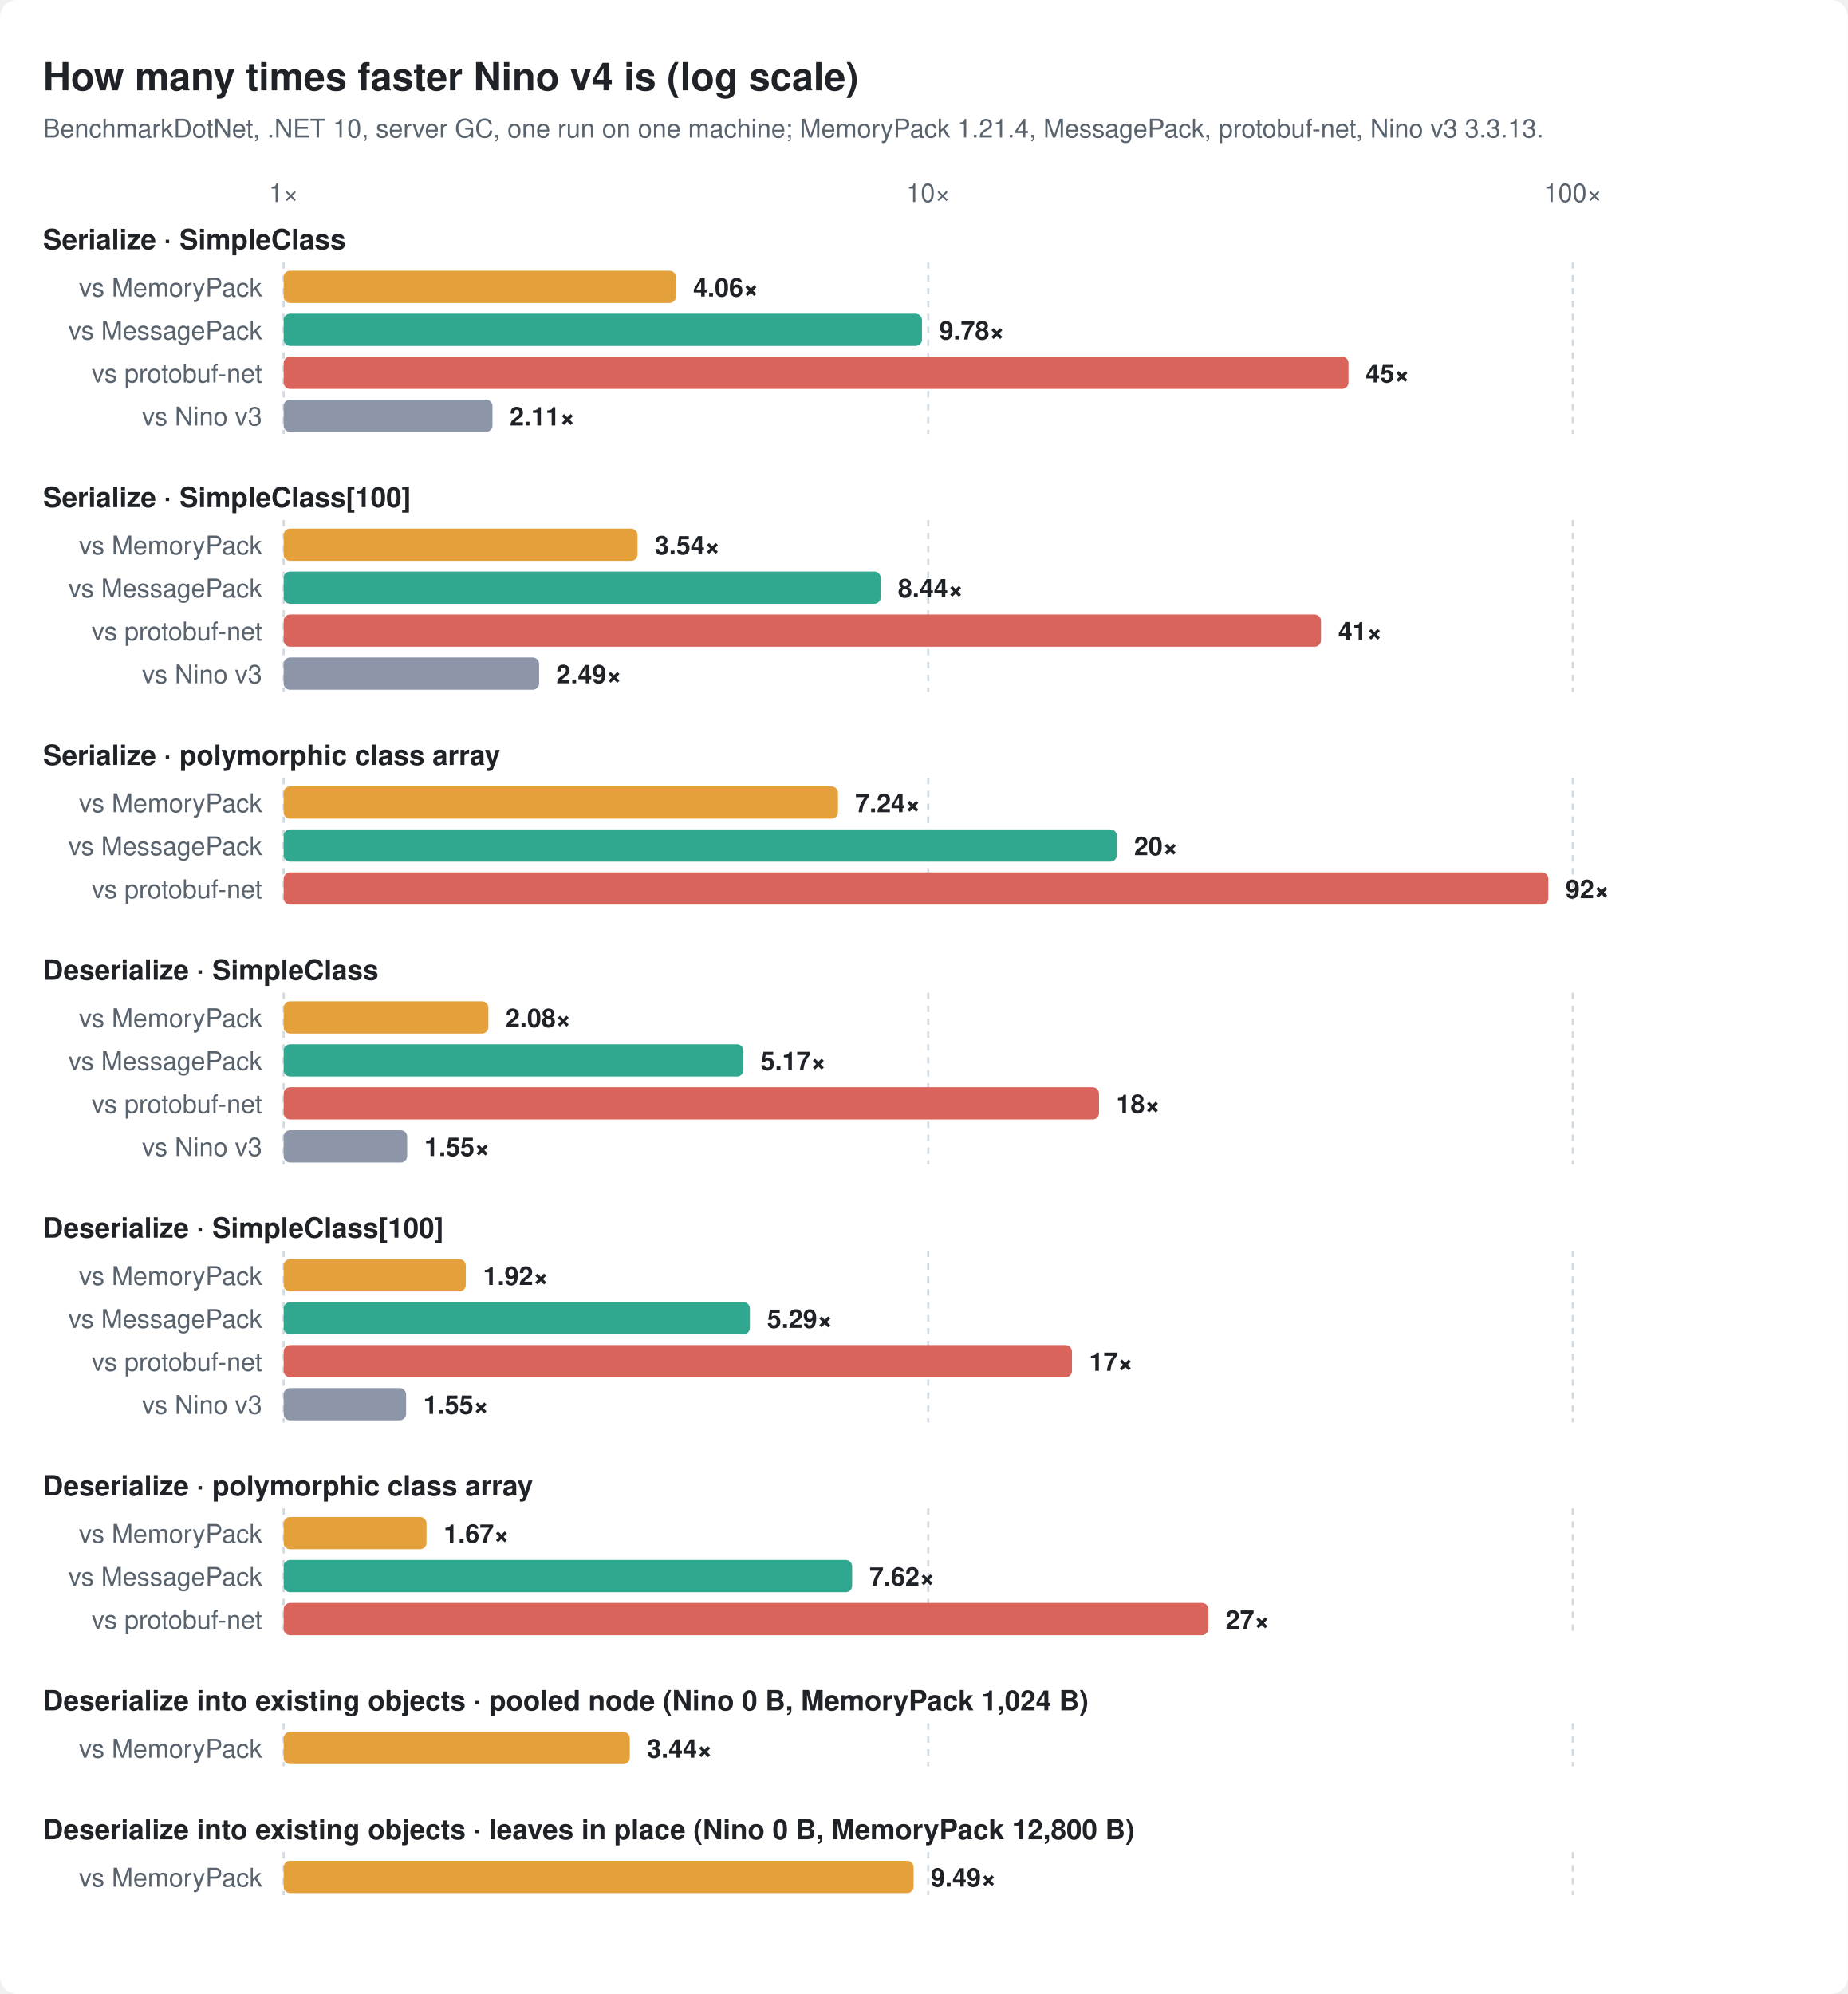
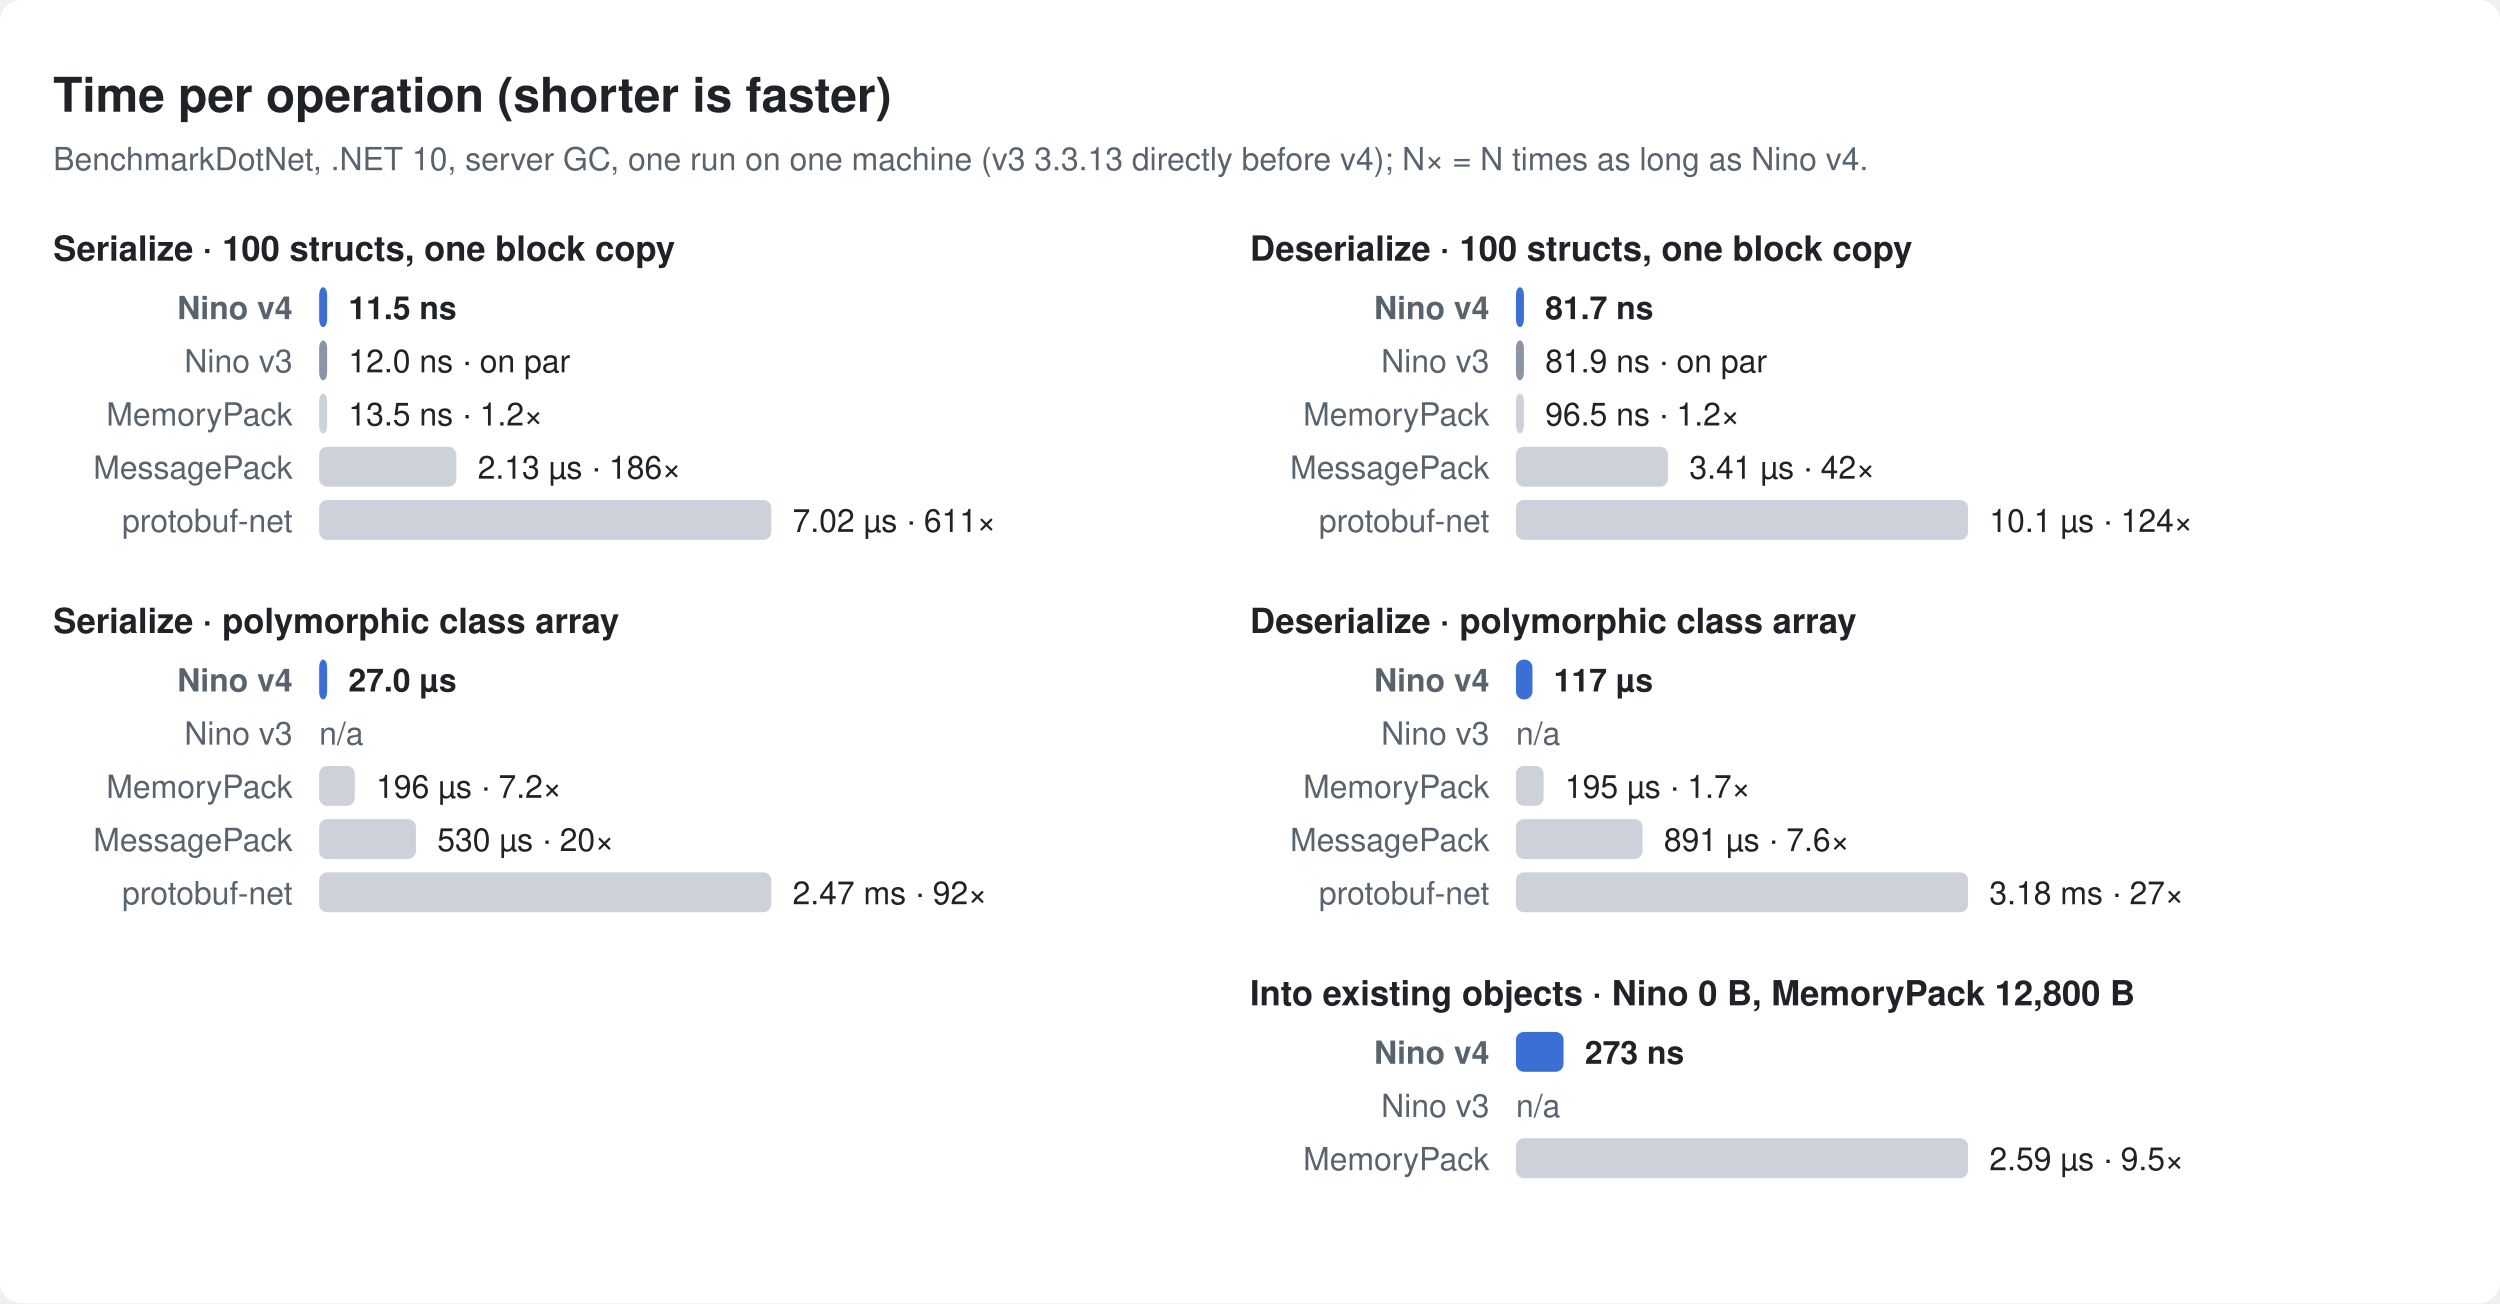
- <svg xmlns="http://www.w3.org/2000/svg" viewBox="0 0 860 928" width="860" height="928" font-family="-apple-system,Segoe UI,Helvetica,Arial,sans-serif">
-   <style>.t{font-size:18px;font-weight:700;fill:#1f2328}.s{font-size:12px;fill:#59636e}.g{font-size:13px;font-weight:600;fill:#1f2328}.l{font-size:12px;fill:#59636e}.v{font-size:12px;font-weight:700;fill:#1f2328}</style>
-   <rect width="860" height="928" rx="8" fill="#ffffff" />
+ <svg xmlns="http://www.w3.org/2000/svg" viewBox="0 0 940 490" width="940" height="490" font-family="-apple-system,Segoe UI,Helvetica,Arial,sans-serif">
+   <rect width="940" height="490" rx="8" fill="#ffffff" />
  <g transform="translate(20 20)">
-     <text x="0" y="22" class="t">How many times faster Nino v4 is (log scale)</text>
-     <text x="0" y="44" class="s">BenchmarkDotNet, .NET 10, server GC, one run on one machine; MemoryPack 1.21.4, MessagePack, protobuf-net, Nino v3 3.3.13.</text>
-     <text x="112.0" y="74" class="s" text-anchor="middle">1×</text>
-     <text x="412.0" y="74" class="s" text-anchor="middle">10×</text>
-     <text x="712.0" y="74" class="s" text-anchor="middle">100×</text>
-     <text x="0" y="96" class="g">Serialize · SimpleClass</text>
-     <line x1="112.0" y1="102" x2="112.0" y2="182" stroke="#d1d9e0" stroke-dasharray="3 3" />
-     <line x1="412.0" y1="102" x2="412.0" y2="182" stroke="#d1d9e0" stroke-dasharray="3 3" />
-     <line x1="712.0" y1="102" x2="712.0" y2="182" stroke="#d1d9e0" stroke-dasharray="3 3" />
-     <text x="102" y="118" class="l" text-anchor="end">vs MemoryPack</text>
-     <rect x="112" y="106" width="182.6" height="15" rx="3" fill="#e3a03b" />
-     <text x="302.6" y="118" class="v">4.06×</text>
-     <text x="102" y="138" class="l" text-anchor="end">vs MessagePack</text>
-     <rect x="112" y="126" width="297.1" height="15" rx="3" fill="#2fa88f" />
-     <text x="417.1" y="138" class="v">9.78×</text>
-     <text x="102" y="158" class="l" text-anchor="end">vs protobuf-net</text>
-     <rect x="112" y="146" width="495.6" height="15" rx="3" fill="#d9645c" />
-     <text x="615.6" y="158" class="v">45×</text>
-     <text x="102" y="178" class="l" text-anchor="end">vs Nino v3</text>
-     <rect x="112" y="166" width="97.2" height="15" rx="3" fill="#8c96a8" />
-     <text x="217.2" y="178" class="v">2.11×</text>
-     <text x="0" y="216" class="g">Serialize · SimpleClass[100]</text>
-     <line x1="112.0" y1="222" x2="112.0" y2="302" stroke="#d1d9e0" stroke-dasharray="3 3" />
-     <line x1="412.0" y1="222" x2="412.0" y2="302" stroke="#d1d9e0" stroke-dasharray="3 3" />
-     <line x1="712.0" y1="222" x2="712.0" y2="302" stroke="#d1d9e0" stroke-dasharray="3 3" />
-     <text x="102" y="238" class="l" text-anchor="end">vs MemoryPack</text>
-     <rect x="112" y="226" width="164.7" height="15" rx="3" fill="#e3a03b" />
-     <text x="284.7" y="238" class="v">3.54×</text>
-     <text x="102" y="258" class="l" text-anchor="end">vs MessagePack</text>
-     <rect x="112" y="246" width="277.9" height="15" rx="3" fill="#2fa88f" />
-     <text x="397.9" y="258" class="v">8.44×</text>
-     <text x="102" y="278" class="l" text-anchor="end">vs protobuf-net</text>
-     <rect x="112" y="266" width="482.8" height="15" rx="3" fill="#d9645c" />
-     <text x="602.8" y="278" class="v">41×</text>
-     <text x="102" y="298" class="l" text-anchor="end">vs Nino v3</text>
-     <rect x="112" y="286" width="118.9" height="15" rx="3" fill="#8c96a8" />
-     <text x="238.9" y="298" class="v">2.49×</text>
-     <text x="0" y="336" class="g">Serialize · polymorphic class array</text>
-     <line x1="112.0" y1="342" x2="112.0" y2="402" stroke="#d1d9e0" stroke-dasharray="3 3" />
-     <line x1="412.0" y1="342" x2="412.0" y2="402" stroke="#d1d9e0" stroke-dasharray="3 3" />
-     <line x1="712.0" y1="342" x2="712.0" y2="402" stroke="#d1d9e0" stroke-dasharray="3 3" />
-     <text x="102" y="358" class="l" text-anchor="end">vs MemoryPack</text>
-     <rect x="112" y="346" width="258.0" height="15" rx="3" fill="#e3a03b" />
-     <text x="378.0" y="358" class="v">7.24×</text>
-     <text x="102" y="378" class="l" text-anchor="end">vs MessagePack</text>
-     <rect x="112" y="366" width="387.8" height="15" rx="3" fill="#2fa88f" />
-     <text x="507.8" y="378" class="v">20×</text>
-     <text x="102" y="398" class="l" text-anchor="end">vs protobuf-net</text>
-     <rect x="112" y="386" width="588.6" height="15" rx="3" fill="#d9645c" />
-     <text x="708.6" y="398" class="v">92×</text>
-     <text x="0" y="436" class="g">Deserialize · SimpleClass</text>
-     <line x1="112.0" y1="442" x2="112.0" y2="522" stroke="#d1d9e0" stroke-dasharray="3 3" />
-     <line x1="412.0" y1="442" x2="412.0" y2="522" stroke="#d1d9e0" stroke-dasharray="3 3" />
-     <line x1="712.0" y1="442" x2="712.0" y2="522" stroke="#d1d9e0" stroke-dasharray="3 3" />
-     <text x="102" y="458" class="l" text-anchor="end">vs MemoryPack</text>
-     <rect x="112" y="446" width="95.3" height="15" rx="3" fill="#e3a03b" />
-     <text x="215.3" y="458" class="v">2.08×</text>
-     <text x="102" y="478" class="l" text-anchor="end">vs MessagePack</text>
-     <rect x="112" y="466" width="214.0" height="15" rx="3" fill="#2fa88f" />
-     <text x="334.0" y="478" class="v">5.17×</text>
-     <text x="102" y="498" class="l" text-anchor="end">vs protobuf-net</text>
-     <rect x="112" y="486" width="379.5" height="15" rx="3" fill="#d9645c" />
-     <text x="499.5" y="498" class="v">18×</text>
-     <text x="102" y="518" class="l" text-anchor="end">vs Nino v3</text>
-     <rect x="112" y="506" width="57.5" height="15" rx="3" fill="#8c96a8" />
-     <text x="177.5" y="518" class="v">1.55×</text>
-     <text x="0" y="556" class="g">Deserialize · SimpleClass[100]</text>
-     <line x1="112.0" y1="562" x2="112.0" y2="642" stroke="#d1d9e0" stroke-dasharray="3 3" />
-     <line x1="412.0" y1="562" x2="412.0" y2="642" stroke="#d1d9e0" stroke-dasharray="3 3" />
-     <line x1="712.0" y1="562" x2="712.0" y2="642" stroke="#d1d9e0" stroke-dasharray="3 3" />
-     <text x="102" y="578" class="l" text-anchor="end">vs MemoryPack</text>
-     <rect x="112" y="566" width="84.8" height="15" rx="3" fill="#e3a03b" />
-     <text x="204.8" y="578" class="v">1.92×</text>
-     <text x="102" y="598" class="l" text-anchor="end">vs MessagePack</text>
-     <rect x="112" y="586" width="217.0" height="15" rx="3" fill="#2fa88f" />
-     <text x="337.0" y="598" class="v">5.29×</text>
-     <text x="102" y="618" class="l" text-anchor="end">vs protobuf-net</text>
-     <rect x="112" y="606" width="366.9" height="15" rx="3" fill="#d9645c" />
-     <text x="486.9" y="618" class="v">17×</text>
-     <text x="102" y="638" class="l" text-anchor="end">vs Nino v3</text>
-     <rect x="112" y="626" width="57.0" height="15" rx="3" fill="#8c96a8" />
-     <text x="177.0" y="638" class="v">1.55×</text>
-     <text x="0" y="676" class="g">Deserialize · polymorphic class array</text>
-     <line x1="112.0" y1="682" x2="112.0" y2="742" stroke="#d1d9e0" stroke-dasharray="3 3" />
-     <line x1="412.0" y1="682" x2="412.0" y2="742" stroke="#d1d9e0" stroke-dasharray="3 3" />
-     <line x1="712.0" y1="682" x2="712.0" y2="742" stroke="#d1d9e0" stroke-dasharray="3 3" />
-     <text x="102" y="698" class="l" text-anchor="end">vs MemoryPack</text>
-     <rect x="112" y="686" width="66.5" height="15" rx="3" fill="#e3a03b" />
-     <text x="186.5" y="698" class="v">1.67×</text>
-     <text x="102" y="718" class="l" text-anchor="end">vs MessagePack</text>
-     <rect x="112" y="706" width="264.6" height="15" rx="3" fill="#2fa88f" />
-     <text x="384.6" y="718" class="v">7.62×</text>
-     <text x="102" y="738" class="l" text-anchor="end">vs protobuf-net</text>
-     <rect x="112" y="726" width="430.4" height="15" rx="3" fill="#d9645c" />
-     <text x="550.4" y="738" class="v">27×</text>
-     <text x="0" y="776" class="g">Deserialize into existing objects · pooled node (Nino 0 B, MemoryPack 1,024 B)</text>
-     <line x1="112.0" y1="782" x2="112.0" y2="802" stroke="#d1d9e0" stroke-dasharray="3 3" />
-     <line x1="412.0" y1="782" x2="412.0" y2="802" stroke="#d1d9e0" stroke-dasharray="3 3" />
-     <line x1="712.0" y1="782" x2="712.0" y2="802" stroke="#d1d9e0" stroke-dasharray="3 3" />
-     <text x="102" y="798" class="l" text-anchor="end">vs MemoryPack</text>
-     <rect x="112" y="786" width="161.1" height="15" rx="3" fill="#e3a03b" />
-     <text x="281.1" y="798" class="v">3.44×</text>
-     <text x="0" y="836" class="g">Deserialize into existing objects · leaves in place (Nino 0 B, MemoryPack 12,800 B)</text>
-     <line x1="112.0" y1="842" x2="112.0" y2="862" stroke="#d1d9e0" stroke-dasharray="3 3" />
-     <line x1="412.0" y1="842" x2="412.0" y2="862" stroke="#d1d9e0" stroke-dasharray="3 3" />
-     <line x1="712.0" y1="842" x2="712.0" y2="862" stroke="#d1d9e0" stroke-dasharray="3 3" />
-     <text x="102" y="858" class="l" text-anchor="end">vs MemoryPack</text>
-     <rect x="112" y="846" width="293.2" height="15" rx="3" fill="#e3a03b" />
-     <text x="413.2" y="858" class="v">9.49×</text>
+     <style>.t{font-size:18px;font-weight:700;fill:#1f2328}.s{font-size:12px;fill:#59636e}.g{font-size:13px;font-weight:600;fill:#1f2328}.l{font-size:12px;fill:#59636e;text-anchor:end}.v{font-size:12px;fill:#1f2328}.n{font-weight:700}.a{fill:#3b6fd4}.b{fill:#8b95a5}.c{fill:#cdd2da}</style>
+     <text x="0" y="22" class="t">Time per operation (shorter is faster)</text>
+     <text x="0" y="44" class="s">BenchmarkDotNet, .NET 10, server GC, one run on one machine (v3 3.3.13 directly before v4); N× = N times as long as Nino v4.</text>
+     <text x="0" y="78" class="g">Serialize · 100 structs, one block copy</text>
+     <text x="90" y="100" class="l n">Nino v4</text>
+     <rect x="100" y="88" width="3.0" height="15" rx="3" class="a" />
+     <text x="111.0" y="100" class="v n">11.5 ns</text>
+     <text x="90" y="120" class="l">Nino v3</text>
+     <rect x="100" y="108" width="3.0" height="15" rx="3" class="b" />
+     <text x="111.0" y="120" class="v">12.0 ns · on par</text>
+     <text x="90" y="140" class="l">MemoryPack</text>
+     <rect x="100" y="128" width="3.0" height="15" rx="3" class="c" />
+     <text x="111.0" y="140" class="v">13.5 ns · 1.2×</text>
+     <text x="90" y="160" class="l">MessagePack</text>
+     <rect x="100" y="148" width="51.6" height="15" rx="3" class="c" />
+     <text x="159.6" y="160" class="v">2.13 µs · 186×</text>
+     <text x="90" y="180" class="l">protobuf-net</text>
+     <rect x="100" y="168" width="170.0" height="15" rx="3" class="c" />
+     <text x="278.0" y="180" class="v">7.02 µs · 611×</text>
+     <text x="450" y="78" class="g">Deserialize · 100 structs, one block copy</text>
+     <text x="540" y="100" class="l n">Nino v4</text>
+     <rect x="550" y="88" width="3.0" height="15" rx="3" class="a" />
+     <text x="561.0" y="100" class="v n">81.7 ns</text>
+     <text x="540" y="120" class="l">Nino v3</text>
+     <rect x="550" y="108" width="3.0" height="15" rx="3" class="b" />
+     <text x="561.0" y="120" class="v">81.9 ns · on par</text>
+     <text x="540" y="140" class="l">MemoryPack</text>
+     <rect x="550" y="128" width="3.0" height="15" rx="3" class="c" />
+     <text x="561.0" y="140" class="v">96.5 ns · 1.2×</text>
+     <text x="540" y="160" class="l">MessagePack</text>
+     <rect x="550" y="148" width="57.2" height="15" rx="3" class="c" />
+     <text x="615.2" y="160" class="v">3.41 µs · 42×</text>
+     <text x="540" y="180" class="l">protobuf-net</text>
+     <rect x="550" y="168" width="170.0" height="15" rx="3" class="c" />
+     <text x="728.0" y="180" class="v">10.1 µs · 124×</text>
+     <text x="0" y="218" class="g">Serialize · polymorphic class array</text>
+     <text x="90" y="240" class="l n">Nino v4</text>
+     <rect x="100" y="228" width="3.0" height="15" rx="3" class="a" />
+     <text x="111.0" y="240" class="v n">27.0 µs</text>
+     <text x="90" y="260" class="l">Nino v3</text>
+     <text x="100" y="260" class="s">n/a</text>
+     <text x="90" y="280" class="l">MemoryPack</text>
+     <rect x="100" y="268" width="13.4" height="15" rx="3" class="c" />
+     <text x="121.4" y="280" class="v">196 µs · 7.2×</text>
+     <text x="90" y="300" class="l">MessagePack</text>
+     <rect x="100" y="288" width="36.4" height="15" rx="3" class="c" />
+     <text x="144.4" y="300" class="v">530 µs · 20×</text>
+     <text x="90" y="320" class="l">protobuf-net</text>
+     <rect x="100" y="308" width="170.0" height="15" rx="3" class="c" />
+     <text x="278.0" y="320" class="v">2.47 ms · 92×</text>
+     <text x="450" y="218" class="g">Deserialize · polymorphic class array</text>
+     <text x="540" y="240" class="l n">Nino v4</text>
+     <rect x="550" y="228" width="6.2" height="15" rx="3" class="a" />
+     <text x="564.2" y="240" class="v n">117 µs</text>
+     <text x="540" y="260" class="l">Nino v3</text>
+     <text x="550" y="260" class="s">n/a</text>
+     <text x="540" y="280" class="l">MemoryPack</text>
+     <rect x="550" y="268" width="10.4" height="15" rx="3" class="c" />
+     <text x="568.4" y="280" class="v">195 µs · 1.7×</text>
+     <text x="540" y="300" class="l">MessagePack</text>
+     <rect x="550" y="288" width="47.6" height="15" rx="3" class="c" />
+     <text x="605.6" y="300" class="v">891 µs · 7.6×</text>
+     <text x="540" y="320" class="l">protobuf-net</text>
+     <rect x="550" y="308" width="170.0" height="15" rx="3" class="c" />
+     <text x="728.0" y="320" class="v">3.18 ms · 27×</text>
+     <text x="450" y="358" class="g">Into existing objects · Nino 0 B, MemoryPack 12,800 B</text>
+     <text x="540" y="380" class="l n">Nino v4</text>
+     <rect x="550" y="368" width="17.9" height="15" rx="3" class="a" />
+     <text x="575.9" y="380" class="v n">273 ns</text>
+     <text x="540" y="400" class="l">Nino v3</text>
+     <text x="550" y="400" class="s">n/a</text>
+     <text x="540" y="420" class="l">MemoryPack</text>
+     <rect x="550" y="408" width="170.0" height="15" rx="3" class="c" />
+     <text x="728.0" y="420" class="v">2.59 µs · 9.5×</text>
  </g>
</svg>
